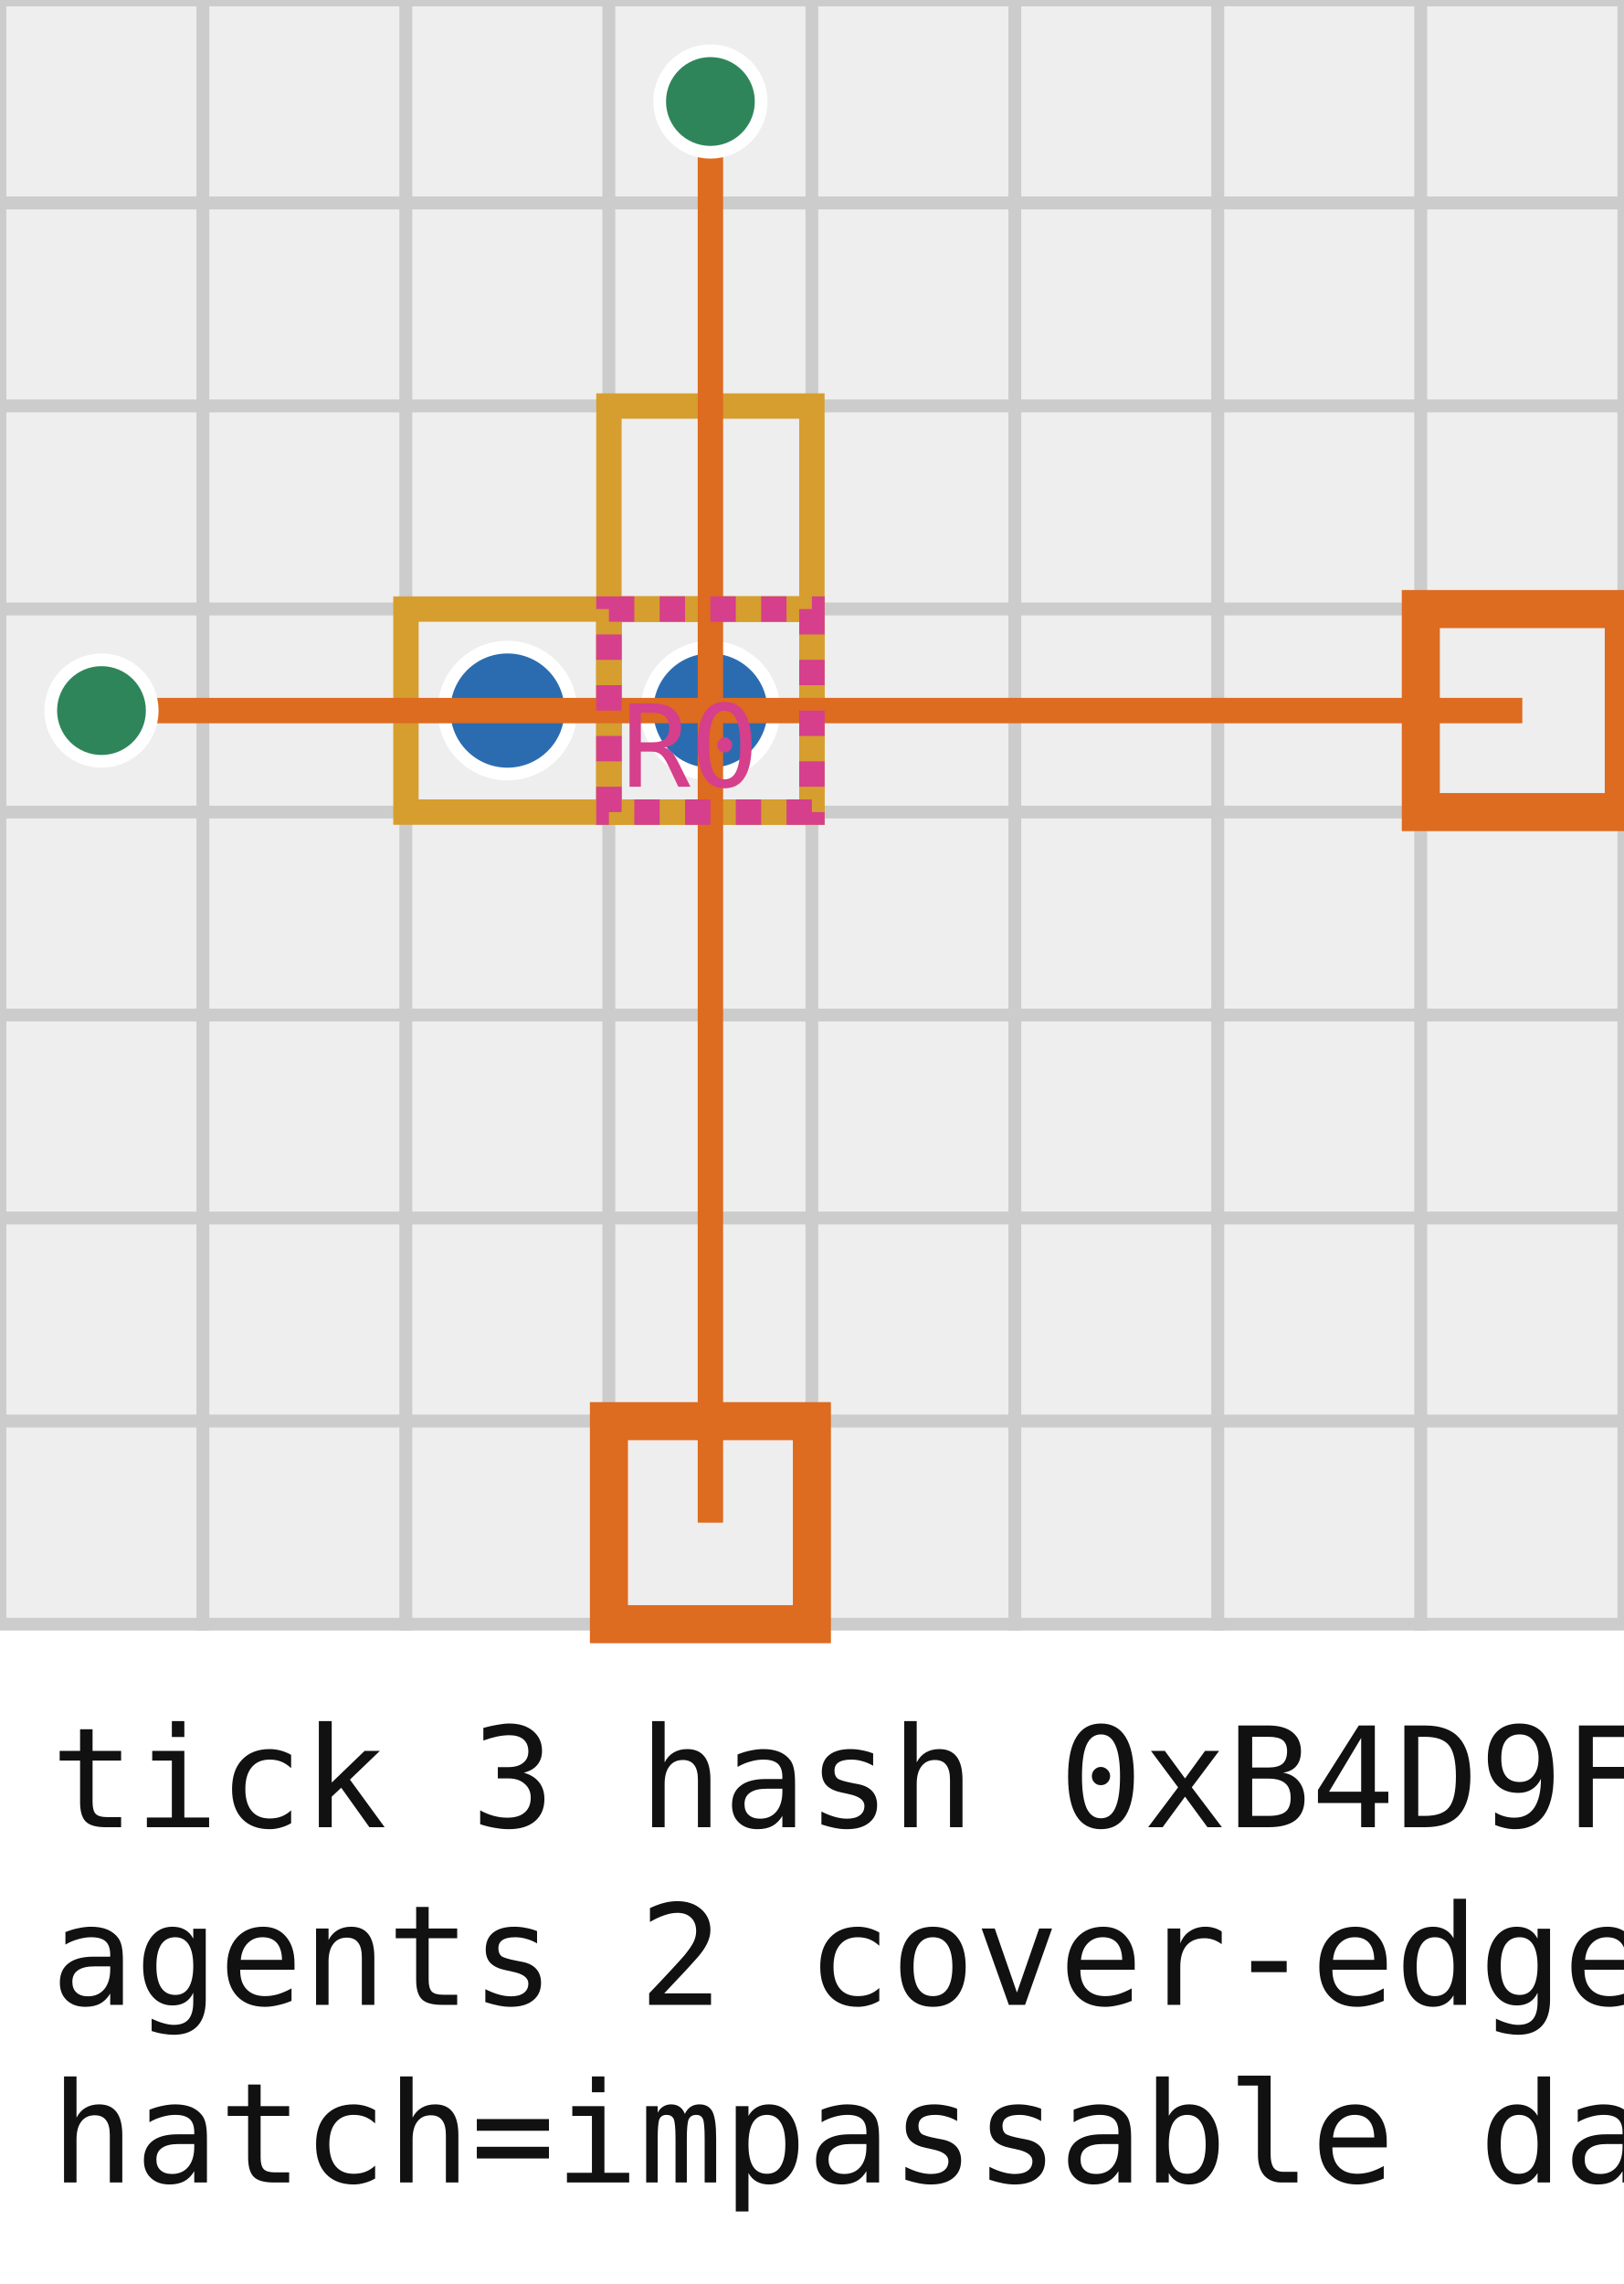
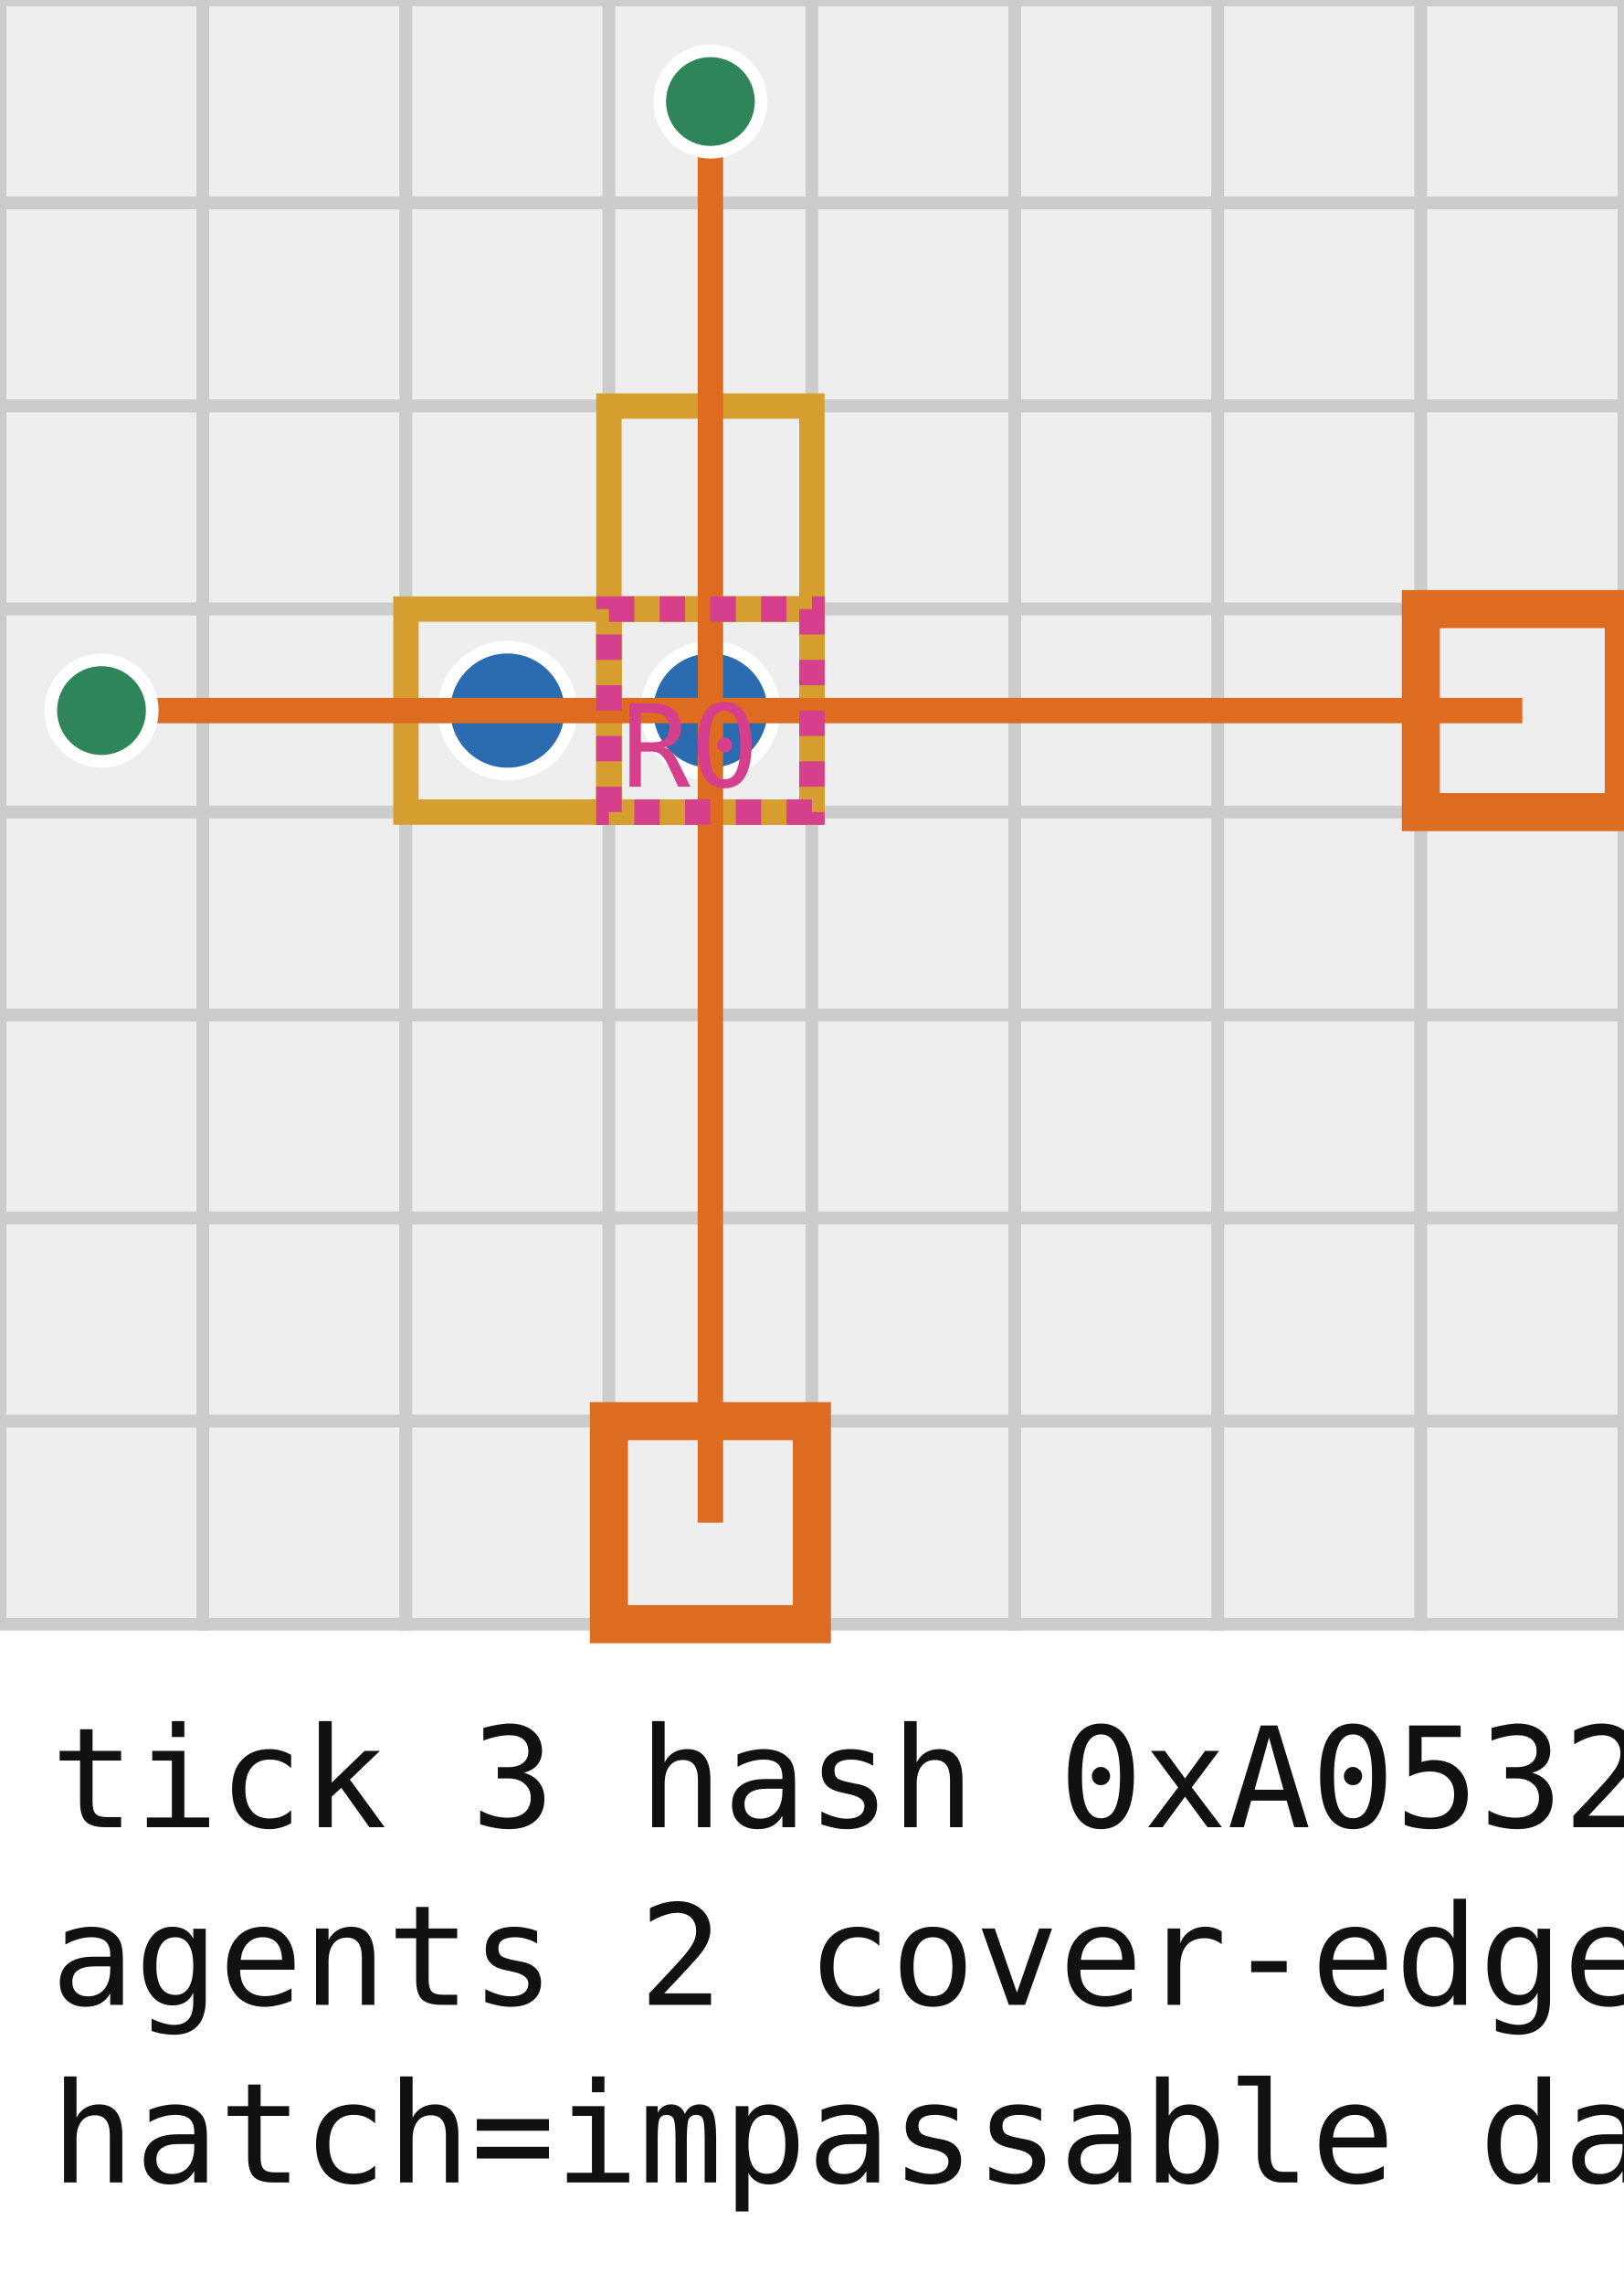
<svg xmlns="http://www.w3.org/2000/svg" width="128" height="180" viewBox="0 0 128 180">
  <defs>
    <pattern id="cw-hatch" width="4" height="4" patternUnits="userSpaceOnUse">
      <path d="M0,4 L4,0" stroke="#8a8a8a" stroke-width="1" />
    </pattern>
  </defs>
  <rect x="0" y="0" width="128" height="180" fill="#ffffff" />
  <rect x="0" y="0" width="16" height="16" fill="rgb(238,238,238)" stroke="#cccccc" stroke-width="1" />
  <rect x="16" y="0" width="16" height="16" fill="rgb(238,238,238)" stroke="#cccccc" stroke-width="1" />
  <rect x="32" y="0" width="16" height="16" fill="rgb(238,238,238)" stroke="#cccccc" stroke-width="1" />
  <rect x="48" y="0" width="16" height="16" fill="rgb(238,238,238)" stroke="#cccccc" stroke-width="1" />
  <rect x="64" y="0" width="16" height="16" fill="rgb(238,238,238)" stroke="#cccccc" stroke-width="1" />
  <rect x="80" y="0" width="16" height="16" fill="rgb(238,238,238)" stroke="#cccccc" stroke-width="1" />
  <rect x="96" y="0" width="16" height="16" fill="rgb(238,238,238)" stroke="#cccccc" stroke-width="1" />
  <rect x="112" y="0" width="16" height="16" fill="rgb(238,238,238)" stroke="#cccccc" stroke-width="1" />
  <rect x="0" y="16" width="16" height="16" fill="rgb(238,238,238)" stroke="#cccccc" stroke-width="1" />
  <rect x="16" y="16" width="16" height="16" fill="rgb(238,238,238)" stroke="#cccccc" stroke-width="1" />
  <rect x="32" y="16" width="16" height="16" fill="rgb(238,238,238)" stroke="#cccccc" stroke-width="1" />
  <rect x="48" y="16" width="16" height="16" fill="rgb(238,238,238)" stroke="#cccccc" stroke-width="1" />
  <rect x="64" y="16" width="16" height="16" fill="rgb(238,238,238)" stroke="#cccccc" stroke-width="1" />
  <rect x="80" y="16" width="16" height="16" fill="rgb(238,238,238)" stroke="#cccccc" stroke-width="1" />
  <rect x="96" y="16" width="16" height="16" fill="rgb(238,238,238)" stroke="#cccccc" stroke-width="1" />
  <rect x="112" y="16" width="16" height="16" fill="rgb(238,238,238)" stroke="#cccccc" stroke-width="1" />
  <rect x="0" y="32" width="16" height="16" fill="rgb(238,238,238)" stroke="#cccccc" stroke-width="1" />
  <rect x="16" y="32" width="16" height="16" fill="rgb(238,238,238)" stroke="#cccccc" stroke-width="1" />
  <rect x="32" y="32" width="16" height="16" fill="rgb(238,238,238)" stroke="#cccccc" stroke-width="1" />
  <rect x="48" y="32" width="16" height="16" fill="rgb(238,238,238)" stroke="#cccccc" stroke-width="1" />
  <rect x="64" y="32" width="16" height="16" fill="rgb(238,238,238)" stroke="#cccccc" stroke-width="1" />
  <rect x="80" y="32" width="16" height="16" fill="rgb(238,238,238)" stroke="#cccccc" stroke-width="1" />
  <rect x="96" y="32" width="16" height="16" fill="rgb(238,238,238)" stroke="#cccccc" stroke-width="1" />
  <rect x="112" y="32" width="16" height="16" fill="rgb(238,238,238)" stroke="#cccccc" stroke-width="1" />
  <rect x="0" y="48" width="16" height="16" fill="rgb(238,238,238)" stroke="#cccccc" stroke-width="1" />
  <rect x="16" y="48" width="16" height="16" fill="rgb(238,238,238)" stroke="#cccccc" stroke-width="1" />
  <rect x="32" y="48" width="16" height="16" fill="rgb(238,238,238)" stroke="#cccccc" stroke-width="1" />
  <rect x="48" y="48" width="16" height="16" fill="rgb(238,238,238)" stroke="#cccccc" stroke-width="1" />
  <rect x="64" y="48" width="16" height="16" fill="rgb(238,238,238)" stroke="#cccccc" stroke-width="1" />
  <rect x="80" y="48" width="16" height="16" fill="rgb(238,238,238)" stroke="#cccccc" stroke-width="1" />
  <rect x="96" y="48" width="16" height="16" fill="rgb(238,238,238)" stroke="#cccccc" stroke-width="1" />
  <rect x="112" y="48" width="16" height="16" fill="rgb(238,238,238)" stroke="#cccccc" stroke-width="1" />
  <rect x="0" y="64" width="16" height="16" fill="rgb(238,238,238)" stroke="#cccccc" stroke-width="1" />
  <rect x="16" y="64" width="16" height="16" fill="rgb(238,238,238)" stroke="#cccccc" stroke-width="1" />
  <rect x="32" y="64" width="16" height="16" fill="rgb(238,238,238)" stroke="#cccccc" stroke-width="1" />
  <rect x="48" y="64" width="16" height="16" fill="rgb(238,238,238)" stroke="#cccccc" stroke-width="1" />
  <rect x="64" y="64" width="16" height="16" fill="rgb(238,238,238)" stroke="#cccccc" stroke-width="1" />
  <rect x="80" y="64" width="16" height="16" fill="rgb(238,238,238)" stroke="#cccccc" stroke-width="1" />
  <rect x="96" y="64" width="16" height="16" fill="rgb(238,238,238)" stroke="#cccccc" stroke-width="1" />
  <rect x="112" y="64" width="16" height="16" fill="rgb(238,238,238)" stroke="#cccccc" stroke-width="1" />
  <rect x="0" y="80" width="16" height="16" fill="rgb(238,238,238)" stroke="#cccccc" stroke-width="1" />
  <rect x="16" y="80" width="16" height="16" fill="rgb(238,238,238)" stroke="#cccccc" stroke-width="1" />
  <rect x="32" y="80" width="16" height="16" fill="rgb(238,238,238)" stroke="#cccccc" stroke-width="1" />
  <rect x="48" y="80" width="16" height="16" fill="rgb(238,238,238)" stroke="#cccccc" stroke-width="1" />
  <rect x="64" y="80" width="16" height="16" fill="rgb(238,238,238)" stroke="#cccccc" stroke-width="1" />
  <rect x="80" y="80" width="16" height="16" fill="rgb(238,238,238)" stroke="#cccccc" stroke-width="1" />
  <rect x="96" y="80" width="16" height="16" fill="rgb(238,238,238)" stroke="#cccccc" stroke-width="1" />
  <rect x="112" y="80" width="16" height="16" fill="rgb(238,238,238)" stroke="#cccccc" stroke-width="1" />
  <rect x="0" y="96" width="16" height="16" fill="rgb(238,238,238)" stroke="#cccccc" stroke-width="1" />
  <rect x="16" y="96" width="16" height="16" fill="rgb(238,238,238)" stroke="#cccccc" stroke-width="1" />
  <rect x="32" y="96" width="16" height="16" fill="rgb(238,238,238)" stroke="#cccccc" stroke-width="1" />
  <rect x="48" y="96" width="16" height="16" fill="rgb(238,238,238)" stroke="#cccccc" stroke-width="1" />
  <rect x="64" y="96" width="16" height="16" fill="rgb(238,238,238)" stroke="#cccccc" stroke-width="1" />
  <rect x="80" y="96" width="16" height="16" fill="rgb(238,238,238)" stroke="#cccccc" stroke-width="1" />
  <rect x="96" y="96" width="16" height="16" fill="rgb(238,238,238)" stroke="#cccccc" stroke-width="1" />
  <rect x="112" y="96" width="16" height="16" fill="rgb(238,238,238)" stroke="#cccccc" stroke-width="1" />
  <rect x="0" y="112" width="16" height="16" fill="rgb(238,238,238)" stroke="#cccccc" stroke-width="1" />
  <rect x="16" y="112" width="16" height="16" fill="rgb(238,238,238)" stroke="#cccccc" stroke-width="1" />
  <rect x="32" y="112" width="16" height="16" fill="rgb(238,238,238)" stroke="#cccccc" stroke-width="1" />
  <rect x="48" y="112" width="16" height="16" fill="rgb(238,238,238)" stroke="#cccccc" stroke-width="1" />
  <rect x="64" y="112" width="16" height="16" fill="rgb(238,238,238)" stroke="#cccccc" stroke-width="1" />
  <rect x="80" y="112" width="16" height="16" fill="rgb(238,238,238)" stroke="#cccccc" stroke-width="1" />
  <rect x="96" y="112" width="16" height="16" fill="rgb(238,238,238)" stroke="#cccccc" stroke-width="1" />
  <rect x="112" y="112" width="16" height="16" fill="rgb(238,238,238)" stroke="#cccccc" stroke-width="1" />
  <rect x="48" y="32" width="16" height="16" fill="none" stroke="#d69e2e" stroke-width="2" />
  <rect x="48" y="48" width="16" height="16" fill="none" stroke="#d69e2e" stroke-width="2" />
  <rect x="32" y="48" width="16" height="16" fill="none" stroke="#d69e2e" stroke-width="2" />
  <rect x="48" y="48" width="16" height="16" fill="none" stroke="#d69e2e" stroke-width="2" />
  <line x1="56" y1="56" x2="56" y2="120" stroke="#2b6cb0" stroke-width="1" stroke-dasharray="3,2" />
  <circle cx="56" cy="56" r="5" fill="#2b6cb0" stroke="#ffffff" stroke-width="1" />
  <line x1="40" y1="56" x2="120" y2="56" stroke="#2b6cb0" stroke-width="1" stroke-dasharray="3,2" />
  <circle cx="40" cy="56" r="5" fill="#2b6cb0" stroke="#ffffff" stroke-width="1" />
  <polyline points="56,8 56,24 56,40 56,56 56,72 56,88 56,104 56,120" fill="none" stroke="#dd6b20" stroke-width="2" />
  <circle cx="56" cy="8" r="4" fill="#2f855a" stroke="#ffffff" stroke-width="1" />
  <rect x="48" y="112" width="16" height="16" fill="none" stroke="#dd6b20" stroke-width="3" />
  <polyline points="8,56 24,56 40,56 56,56 72,56 88,56 104,56 120,56" fill="none" stroke="#dd6b20" stroke-width="2" />
  <circle cx="8" cy="56" r="4" fill="#2f855a" stroke="#ffffff" stroke-width="1" />
  <rect x="112" y="48" width="16" height="16" fill="none" stroke="#dd6b20" stroke-width="3" />
  <rect x="48" y="48" width="16" height="16" fill="none" stroke="#d53f8c" stroke-width="2" stroke-dasharray="2,2" />
  <text x="49" y="62" font-family="monospace" font-size="9" fill="#d53f8c">R0</text>
-   <text x="4" y="144" font-family="monospace" font-size="11" fill="#111111">tick 3  hash 0xB4D9F38804F79D68  draws 0</text>
+   <text x="4" y="144" font-family="monospace" font-size="11" fill="#111111">tick 3  hash 0xA05326D276394923  draws 0</text>
  <text x="4" y="158" font-family="monospace" font-size="11" fill="#111111">agents 2  cover-edges 0  events 2</text>
  <text x="4" y="172" font-family="monospace" font-size="11" fill="#111111">hatch=impassable  dark border=opaque  darker fill=higher elevation  triangle=cover  circle=agent</text>
</svg>
